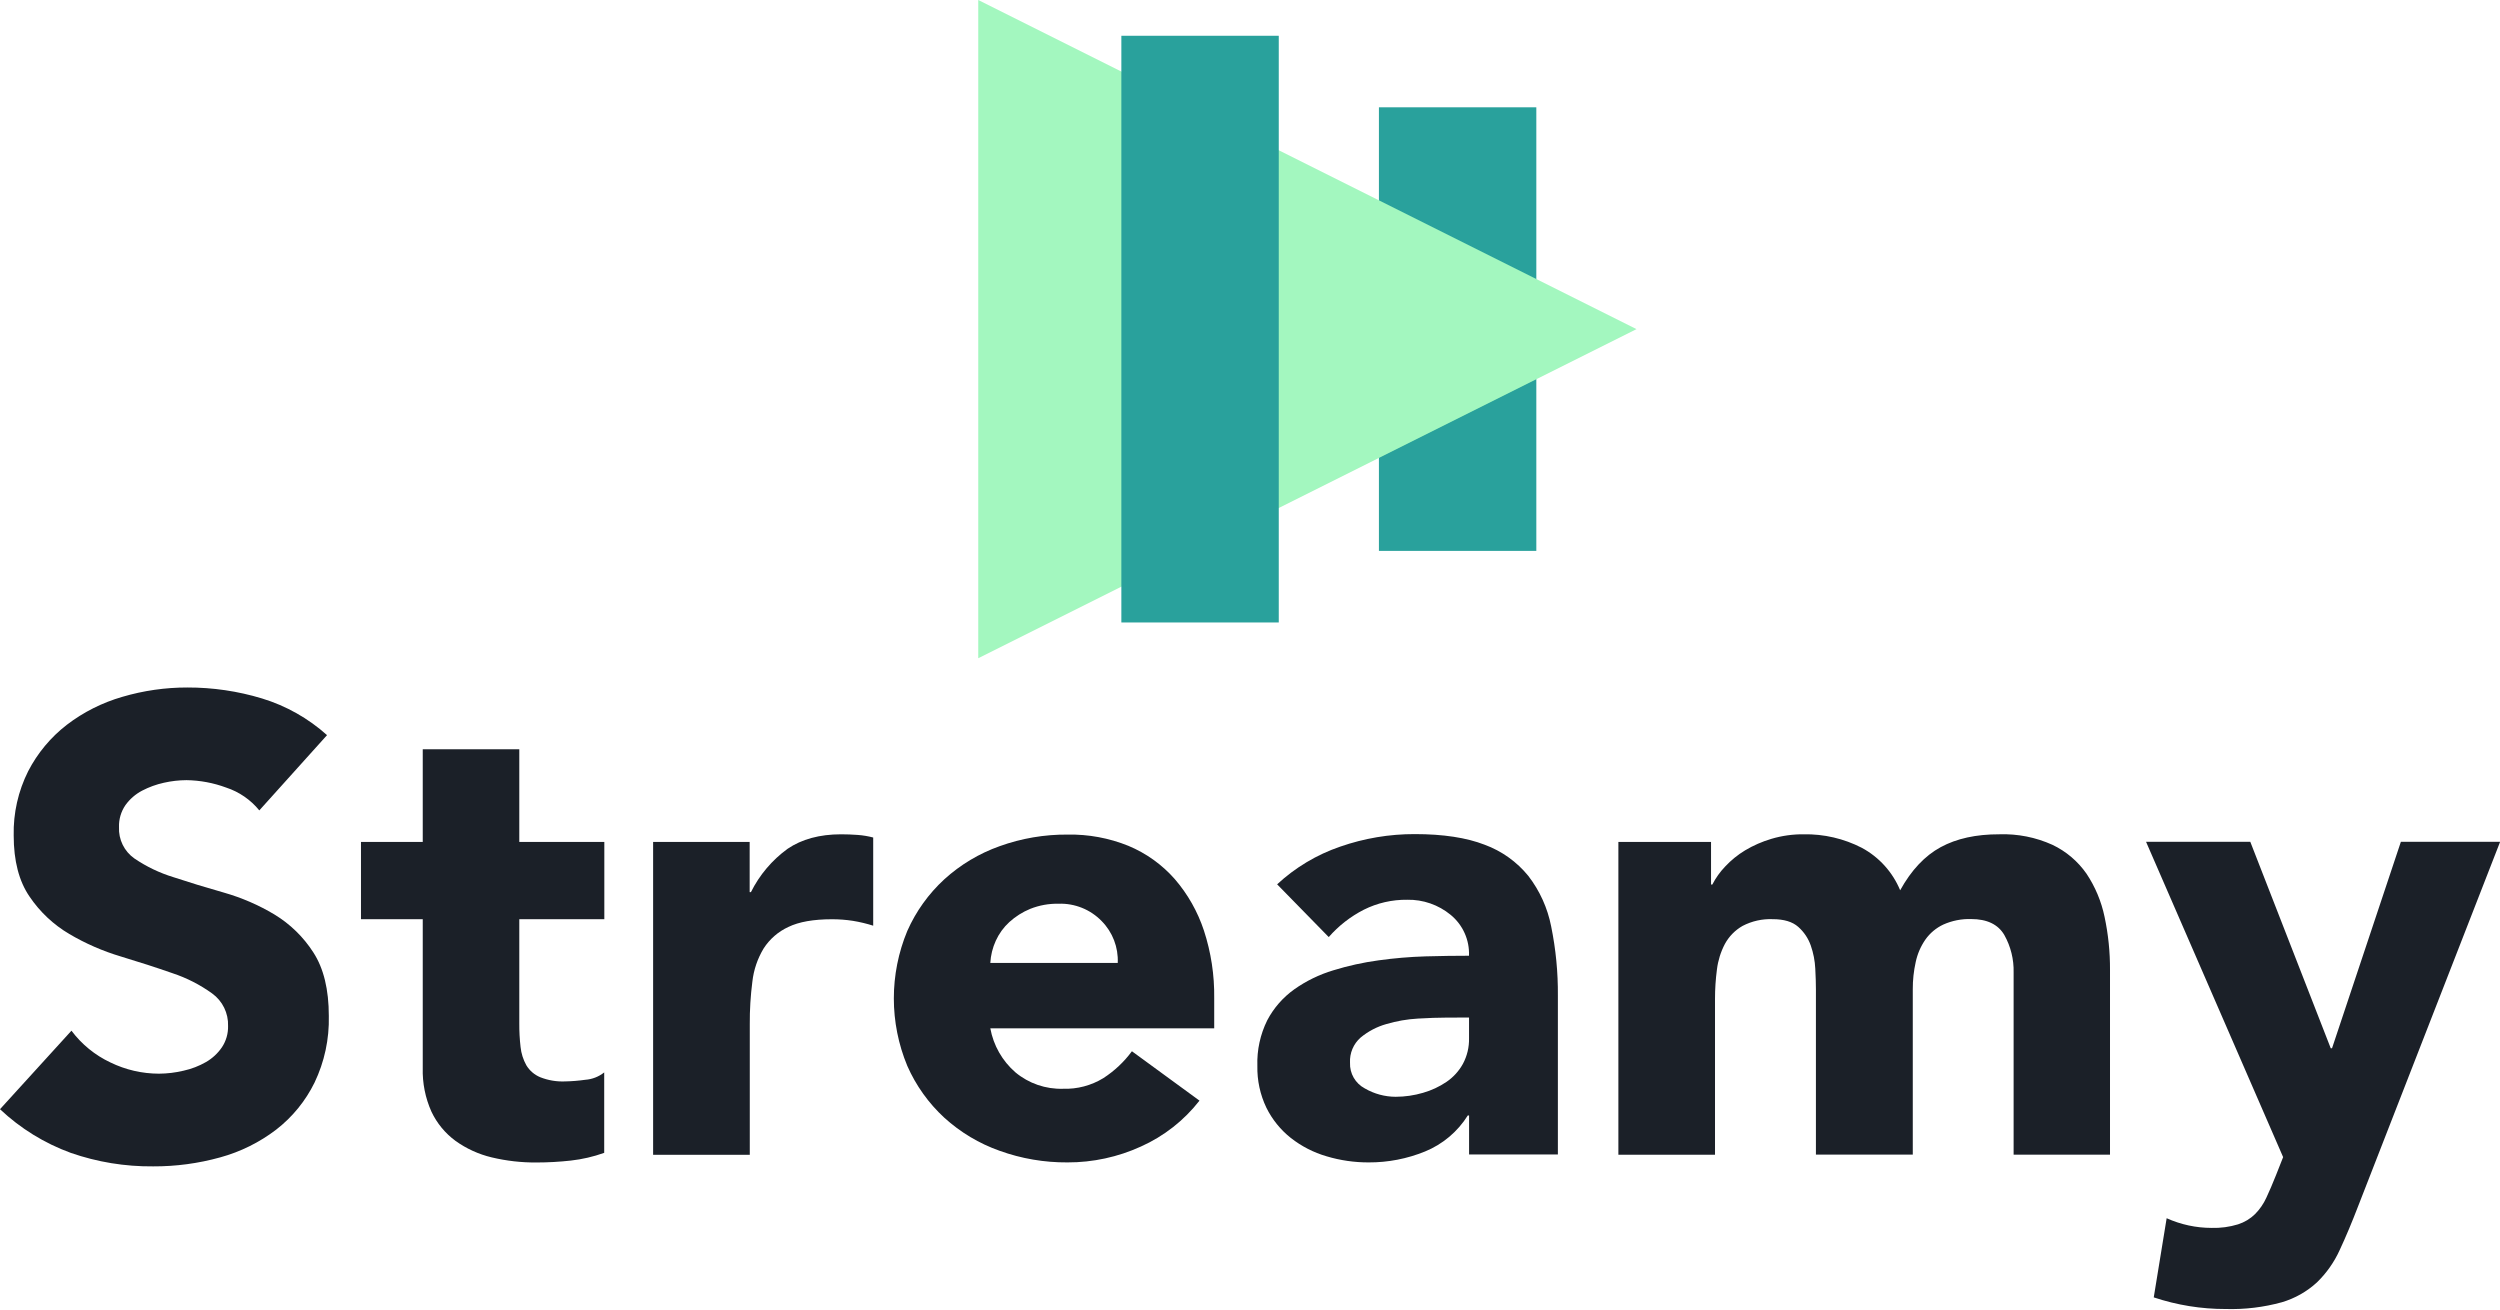
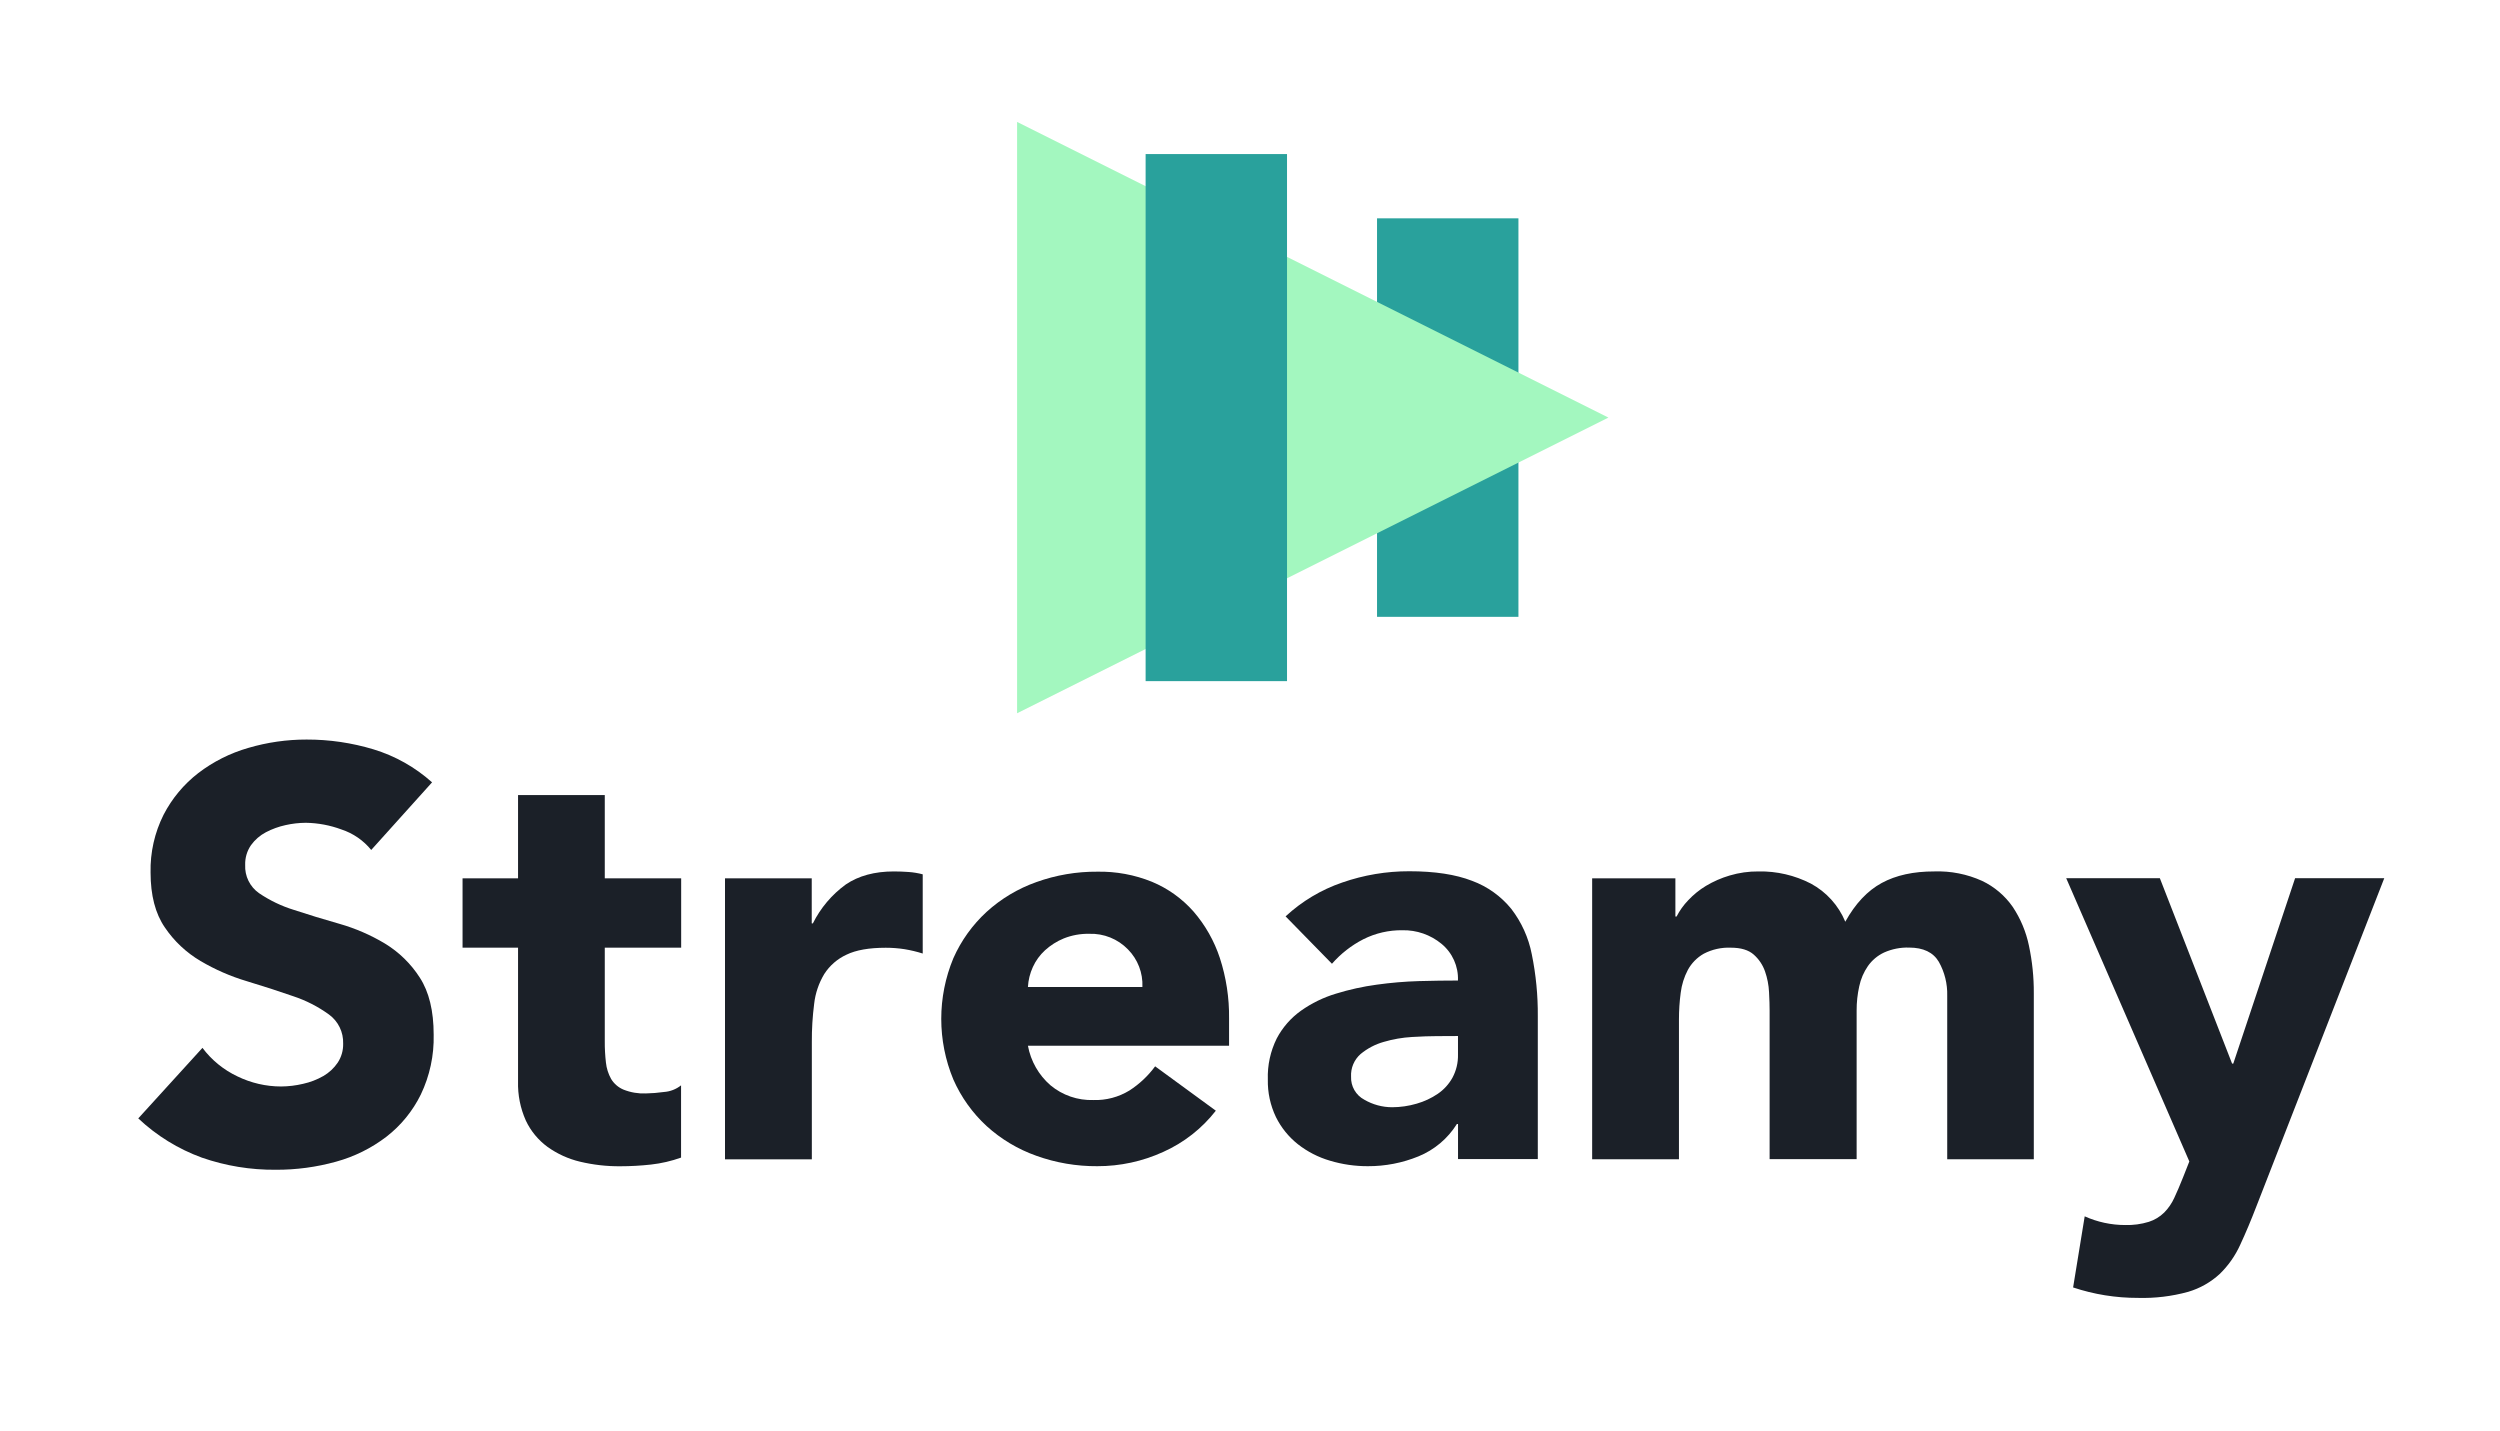
- <svg xmlns="http://www.w3.org/2000/svg" id="Layer_1" data-name="Layer 1" viewBox="0 0 629.75 329.77">
+ <svg xmlns="http://www.w3.org/2000/svg" id="Layer_1" data-name="Layer 1" viewBox="0 0 701 401">
  <defs>
-     <style>.cls-1{fill:#29a19c;}.cls-2{fill:#a3f7bf;fill-rule:evenodd;}.cls-3{isolation:isolate;}.cls-4{fill:#1b2028;}</style>
+     <style>.cls-1{fill:#29a19c;}.cls-2{fill:#a3f7bf;fill-rule:evenodd;}.cls-3{isolation:isolate;}.cls-4{fill:#1b2028;}.cls-5{fill:none;stroke:#000;stroke-miterlimit:10;opacity:0;}</style>
  </defs>
  <g id="Page-1">
    <g id="Group-6">
      <g id="Group">
-         <rect id="Rectangle" class="cls-1" x="347.35" y="27.03" width="39.65" height="111.74" />
-         <polygon id="Triangle" class="cls-2" points="412.23 82.91 246.42 165.81 246.42 0 412.23 82.91" />
-         <rect class="cls-1" x="282.47" y="9.01" width="39.65" height="147.79" />
+         <rect id="Rectangle" class="cls-1" x="386.12" y="61.22" width="39.65" height="111.74" />
+         <polygon id="Triangle" class="cls-2" points="451 117.09 285.19 200 285.19 34.19 451 117.09" />
+         <rect class="cls-1" x="321.23" y="43.2" width="39.65" height="147.79" />
      </g>
    </g>
  </g>
  <g id="Streamy" class="cls-3">
    <g class="cls-3">
-       <path class="cls-4" d="M103.09,238.33a18,18,0,0,0-8.35-5.75,30,30,0,0,0-10-1.87,26.32,26.32,0,0,0-5.67.65,22.07,22.07,0,0,0-5.51,2A12.07,12.07,0,0,0,69.37,237a9.23,9.23,0,0,0-1.62,5.51,9.13,9.13,0,0,0,3.89,7.94,36.58,36.58,0,0,0,9.81,4.7q5.91,1.95,12.73,3.89a53.06,53.06,0,0,1,12.72,5.51,30.27,30.27,0,0,1,9.81,9.57q3.89,6,3.89,16A36.84,36.84,0,0,1,117,306.9a33.83,33.83,0,0,1-9.64,11.83,41.17,41.17,0,0,1-14.11,7A62,62,0,0,1,76.34,328a61.39,61.39,0,0,1-20.74-3.4,51.93,51.93,0,0,1-17.83-11l18-19.78a26.19,26.19,0,0,0,9.81,8,28,28,0,0,0,12.23,2.83A27.38,27.38,0,0,0,84,303.9a20,20,0,0,0,5.68-2.19,12.29,12.29,0,0,0,4-3.72,9.3,9.3,0,0,0,1.54-5.35,9.7,9.7,0,0,0-4-8.19,36.75,36.75,0,0,0-10-5.11q-6-2.1-13-4.21a58.33,58.33,0,0,1-13-5.67,31.18,31.18,0,0,1-10-9.41q-4-5.82-4-15.39a34.47,34.47,0,0,1,3.65-16.21,35.13,35.13,0,0,1,9.73-11.68,42.33,42.33,0,0,1,14-7.05,57.6,57.6,0,0,1,16.37-2.35,64.27,64.27,0,0,1,18.8,2.76,43.54,43.54,0,0,1,16.38,9.24Z" transform="translate(-37.77 -34.19)" />
-       <path class="cls-4" d="M190,265.73H168.58V292a48.83,48.83,0,0,0,.32,5.92,12,12,0,0,0,1.46,4.62,7.39,7.39,0,0,0,3.49,3,15.27,15.27,0,0,0,6.24,1.06,42.14,42.14,0,0,0,5.1-.41,8.65,8.65,0,0,0,4.78-1.86v20.26a37.24,37.24,0,0,1-8.42,1.95,79,79,0,0,1-8.6.48,46.9,46.9,0,0,1-11.34-1.29,26,26,0,0,1-9.08-4.14,19.42,19.42,0,0,1-6.08-7.37,25.22,25.22,0,0,1-2.19-11V265.73H128.7V246.28h15.56V222.93h24.32v23.35H190Z" transform="translate(-37.77 -34.19)" />
-       <path class="cls-4" d="M202.29,246.28h24.32v12.64h.32A30,30,0,0,1,236.17,248q5.36-3.64,13.46-3.65c1.4,0,2.81.06,4.21.16a21.47,21.47,0,0,1,3.89.65v22.21a36.9,36.9,0,0,0-5.1-1.22,34.45,34.45,0,0,0-5.27-.4q-7,0-11,1.94a14.69,14.69,0,0,0-6.24,5.43,20.64,20.64,0,0,0-2.83,8.35,80,80,0,0,0-.65,10.7v32.91H202.29Z" transform="translate(-37.77 -34.19)" />
-       <path class="cls-4" d="M339.92,311.44A38.82,38.82,0,0,1,325.17,323,44.25,44.25,0,0,1,306.69,327a49.46,49.46,0,0,1-17.1-2.92,41.15,41.15,0,0,1-13.95-8.34,39.24,39.24,0,0,1-9.32-13.05,44.3,44.3,0,0,1,0-34,39.24,39.24,0,0,1,9.32-13,41.18,41.18,0,0,1,13.95-8.35,49.46,49.46,0,0,1,17.1-2.92A38.88,38.88,0,0,1,322,247.25a31.88,31.88,0,0,1,11.67,8.35,38.15,38.15,0,0,1,7.37,13,52.56,52.56,0,0,1,2.59,17v7.62H287.23a19.28,19.28,0,0,0,6.33,11.1,17.88,17.88,0,0,0,12,4.13,18.27,18.27,0,0,0,10.13-2.67A27.41,27.41,0,0,0,322.9,299Zm-20.59-34.69a14.09,14.09,0,0,0-4.05-10.54,14.43,14.43,0,0,0-10.86-4.37,18.29,18.29,0,0,0-7.13,1.29,18,18,0,0,0-5.27,3.33,14.58,14.58,0,0,0-3.41,4.7,15.53,15.53,0,0,0-1.38,5.59Z" transform="translate(-37.77 -34.19)" />
-       <path class="cls-4" d="M407.83,315.17h-.32a22.93,22.93,0,0,1-10.78,9.08A37.15,37.15,0,0,1,382.55,327a36.42,36.42,0,0,1-10.62-1.54,26.67,26.67,0,0,1-9-4.62,22.37,22.37,0,0,1-6.16-7.62,23.26,23.26,0,0,1-2.27-10.53A24.09,24.09,0,0,1,357,291.18a22.36,22.36,0,0,1,6.8-7.78,33.92,33.92,0,0,1,9.81-4.78,70.78,70.78,0,0,1,11.43-2.52,109.66,109.66,0,0,1,11.83-1c3.95-.11,7.59-.16,10.94-.16a12.66,12.66,0,0,0-4.62-10.3,16.69,16.69,0,0,0-10.94-3.8,23.74,23.74,0,0,0-10.94,2.51,29.66,29.66,0,0,0-8.83,6.89l-13-13.29a44.6,44.6,0,0,1,15.88-9.49,56.71,56.71,0,0,1,18.81-3.16q10.69,0,17.59,2.68a25.57,25.57,0,0,1,11,7.86,30.37,30.37,0,0,1,5.75,12.72A83.65,83.65,0,0,1,430.2,285v40H407.83Zm-6-24.64q-2.76,0-6.89.24a35.18,35.18,0,0,0-7.95,1.38,17.72,17.72,0,0,0-6.48,3.4,7.88,7.88,0,0,0-2.67,6.33,7,7,0,0,0,3.72,6.48,15.56,15.56,0,0,0,7.78,2.11,24.67,24.67,0,0,0,6.89-1,20.54,20.54,0,0,0,5.92-2.76,13.22,13.22,0,0,0,4.13-4.54,13.05,13.05,0,0,0,1.54-6.48v-5.19Z" transform="translate(-37.77 -34.19)" />
-       <path class="cls-4" d="M445.44,246.28h23.34V257h.33a19.15,19.15,0,0,1,3.24-4.54,23.4,23.4,0,0,1,5-4.06,28.86,28.86,0,0,1,6.65-2.91,27.58,27.58,0,0,1,8.1-1.14,30.75,30.75,0,0,1,14.67,3.41,21.5,21.5,0,0,1,9.65,10.69q4.21-7.6,10.21-10.86t14.75-3.24A30,30,0,0,1,554.78,247a21.93,21.93,0,0,1,8.59,7.29,30.93,30.93,0,0,1,4.54,10.86,62.5,62.5,0,0,1,1.37,13.37v46.53H545V279.18a18.36,18.36,0,0,0-2.35-9.48q-2.36-4-8.35-4a16,16,0,0,0-7,1.38,11.53,11.53,0,0,0-4.54,3.81,15.62,15.62,0,0,0-2.43,5.67,30.71,30.71,0,0,0-.73,6.81v41.66H495.2V283.4c0-1.41-.05-3.14-.16-5.19a20.65,20.65,0,0,0-1.13-5.83,11.2,11.2,0,0,0-3.16-4.71q-2.19-1.94-6.41-1.94a15.09,15.09,0,0,0-7.62,1.7,11.62,11.62,0,0,0-4.45,4.54,18.64,18.64,0,0,0-2,6.4,56,56,0,0,0-.49,7.46v39.23H445.44Z" transform="translate(-37.77 -34.19)" />
-       <path class="cls-4" d="M631.85,337.86q-2.43,6.33-4.7,11.19a26.77,26.77,0,0,1-5.75,8.18,22.48,22.48,0,0,1-8.84,5,47.91,47.91,0,0,1-14.1,1.7A56.94,56.94,0,0,1,580.3,361l3.25-19.94a27.66,27.66,0,0,0,11.34,2.44,20.65,20.65,0,0,0,6.65-.9,10.85,10.85,0,0,0,4.29-2.59,14.28,14.28,0,0,0,2.84-4.13c.76-1.62,1.57-3.52,2.43-5.68l1.79-4.53-34.53-79.43h26.26l20.26,52h.33l17.34-52h25Z" transform="translate(-37.77 -34.19)" />
+       <path class="cls-4" d="M103.09,238.33a18,18,0,0,0-8.35-5.75,30,30,0,0,0-10-1.87,26.32,26.32,0,0,0-5.67.65,22.07,22.07,0,0,0-5.51,2A12.07,12.07,0,0,0,69.37,237a9.23,9.23,0,0,0-1.62,5.51,9.13,9.13,0,0,0,3.89,7.94,36.58,36.58,0,0,0,9.81,4.7q5.91,1.95,12.73,3.89a53.06,53.06,0,0,1,12.72,5.51,30.27,30.27,0,0,1,9.81,9.57q3.89,6,3.89,16A36.84,36.84,0,0,1,117,306.9a33.83,33.83,0,0,1-9.64,11.83,41.17,41.17,0,0,1-14.11,7A62,62,0,0,1,76.34,328a61.39,61.39,0,0,1-20.74-3.4,51.93,51.93,0,0,1-17.83-11l18-19.78a26.19,26.19,0,0,0,9.81,8,28,28,0,0,0,12.23,2.83A27.38,27.38,0,0,0,84,303.9a20,20,0,0,0,5.68-2.19,12.29,12.29,0,0,0,4-3.72,9.3,9.3,0,0,0,1.54-5.35,9.7,9.7,0,0,0-4-8.19,36.75,36.75,0,0,0-10-5.11q-6-2.1-13-4.21a58.33,58.33,0,0,1-13-5.67,31.18,31.18,0,0,1-10-9.41q-4-5.82-4-15.39a34.47,34.47,0,0,1,3.65-16.21,35.13,35.13,0,0,1,9.73-11.68,42.33,42.33,0,0,1,14-7.05,57.6,57.6,0,0,1,16.37-2.35,64.27,64.27,0,0,1,18.8,2.76,43.54,43.54,0,0,1,16.38,9.24Z" transform="translate(1)" />
+       <path class="cls-4" d="M190,265.73H168.58V292a48.83,48.83,0,0,0,.32,5.92,12,12,0,0,0,1.46,4.62,7.39,7.39,0,0,0,3.49,3,15.27,15.27,0,0,0,6.24,1.06,42.14,42.14,0,0,0,5.1-.41,8.65,8.65,0,0,0,4.78-1.86v20.26a37.24,37.24,0,0,1-8.42,1.95,79,79,0,0,1-8.6.48,46.9,46.9,0,0,1-11.34-1.29,26,26,0,0,1-9.08-4.14,19.42,19.42,0,0,1-6.08-7.37,25.22,25.22,0,0,1-2.19-11V265.73H128.7V246.28h15.56V222.93h24.32v23.35H190Z" transform="translate(1)" />
+       <path class="cls-4" d="M202.29,246.28h24.32v12.64h.32A30,30,0,0,1,236.17,248q5.36-3.64,13.46-3.65c1.4,0,2.81.06,4.21.16a21.47,21.47,0,0,1,3.89.65v22.21a36.9,36.9,0,0,0-5.1-1.22,34.45,34.45,0,0,0-5.27-.4q-7,0-11,1.94a14.69,14.69,0,0,0-6.24,5.43,20.64,20.64,0,0,0-2.83,8.35,80,80,0,0,0-.65,10.7v32.91H202.29Z" transform="translate(1)" />
+       <path class="cls-4" d="M339.92,311.44A38.82,38.82,0,0,1,325.17,323,44.25,44.25,0,0,1,306.69,327a49.46,49.46,0,0,1-17.1-2.92,41.15,41.15,0,0,1-13.95-8.34,39.24,39.24,0,0,1-9.32-13.05,44.3,44.3,0,0,1,0-34,39.24,39.24,0,0,1,9.32-13,41.18,41.18,0,0,1,13.95-8.35,49.46,49.46,0,0,1,17.1-2.92A38.88,38.88,0,0,1,322,247.25a31.88,31.88,0,0,1,11.67,8.35,38.15,38.15,0,0,1,7.37,13,52.56,52.56,0,0,1,2.59,17v7.62H287.23a19.28,19.28,0,0,0,6.33,11.1,17.88,17.88,0,0,0,12,4.13,18.27,18.27,0,0,0,10.13-2.67A27.41,27.41,0,0,0,322.9,299Zm-20.59-34.69a14.09,14.09,0,0,0-4.05-10.54,14.43,14.43,0,0,0-10.86-4.37,18.29,18.29,0,0,0-7.13,1.29,18,18,0,0,0-5.27,3.33,14.58,14.58,0,0,0-3.41,4.7,15.53,15.53,0,0,0-1.38,5.59Z" transform="translate(1)" />
+       <path class="cls-4" d="M407.83,315.17h-.32a22.93,22.93,0,0,1-10.78,9.08A37.15,37.15,0,0,1,382.55,327a36.42,36.42,0,0,1-10.62-1.54,26.67,26.67,0,0,1-9-4.62,22.37,22.37,0,0,1-6.16-7.62,23.26,23.26,0,0,1-2.27-10.53A24.09,24.09,0,0,1,357,291.18a22.36,22.36,0,0,1,6.8-7.78,33.92,33.92,0,0,1,9.81-4.78,70.78,70.78,0,0,1,11.43-2.52,109.66,109.66,0,0,1,11.83-1c3.95-.11,7.59-.16,10.94-.16a12.66,12.66,0,0,0-4.62-10.3,16.69,16.69,0,0,0-10.94-3.8,23.74,23.74,0,0,0-10.94,2.51,29.66,29.66,0,0,0-8.83,6.89l-13-13.29a44.6,44.6,0,0,1,15.88-9.49,56.71,56.71,0,0,1,18.81-3.16q10.69,0,17.59,2.68a25.57,25.57,0,0,1,11,7.86,30.37,30.37,0,0,1,5.75,12.72A83.65,83.65,0,0,1,430.2,285v40H407.83Zm-6-24.64q-2.76,0-6.89.24a35.18,35.18,0,0,0-7.95,1.38,17.72,17.72,0,0,0-6.48,3.4,7.88,7.88,0,0,0-2.67,6.33,7,7,0,0,0,3.72,6.48,15.56,15.56,0,0,0,7.78,2.11,24.67,24.67,0,0,0,6.89-1,20.54,20.54,0,0,0,5.92-2.76,13.22,13.22,0,0,0,4.13-4.54,13.05,13.05,0,0,0,1.54-6.48v-5.19Z" transform="translate(1)" />
+       <path class="cls-4" d="M445.44,246.28h23.34V257h.33a19.15,19.15,0,0,1,3.24-4.54,23.4,23.4,0,0,1,5-4.06,28.86,28.86,0,0,1,6.65-2.91,27.58,27.58,0,0,1,8.1-1.14,30.75,30.75,0,0,1,14.67,3.41,21.5,21.5,0,0,1,9.65,10.69q4.21-7.6,10.21-10.86t14.75-3.24A30,30,0,0,1,554.78,247a21.93,21.93,0,0,1,8.59,7.29,30.93,30.93,0,0,1,4.54,10.86,62.5,62.5,0,0,1,1.37,13.37v46.53H545V279.18a18.36,18.36,0,0,0-2.35-9.48q-2.36-4-8.35-4a16,16,0,0,0-7,1.38,11.53,11.53,0,0,0-4.54,3.81,15.62,15.62,0,0,0-2.43,5.67,30.71,30.71,0,0,0-.73,6.81v41.66H495.2V283.4c0-1.41-.05-3.14-.16-5.19a20.65,20.65,0,0,0-1.13-5.83,11.2,11.2,0,0,0-3.16-4.71q-2.19-1.94-6.41-1.94a15.09,15.09,0,0,0-7.62,1.7,11.62,11.62,0,0,0-4.45,4.54,18.64,18.64,0,0,0-2,6.4,56,56,0,0,0-.49,7.46v39.23H445.44Z" transform="translate(1)" />
+       <path class="cls-4" d="M631.85,337.86q-2.43,6.33-4.7,11.19a26.77,26.77,0,0,1-5.75,8.18,22.48,22.48,0,0,1-8.84,5,47.91,47.91,0,0,1-14.1,1.7A56.94,56.94,0,0,1,580.3,361l3.25-19.94a27.66,27.66,0,0,0,11.34,2.44,20.65,20.65,0,0,0,6.65-.9,10.85,10.85,0,0,0,4.29-2.59,14.28,14.28,0,0,0,2.84-4.13c.76-1.62,1.57-3.52,2.43-5.68l1.79-4.53-34.53-79.43h26.26l20.26,52h.33l17.34-52h25Z" transform="translate(1)" />
    </g>
  </g>
+   <rect class="cls-5" x="0.5" y="0.5" width="700" height="400" />
</svg>
